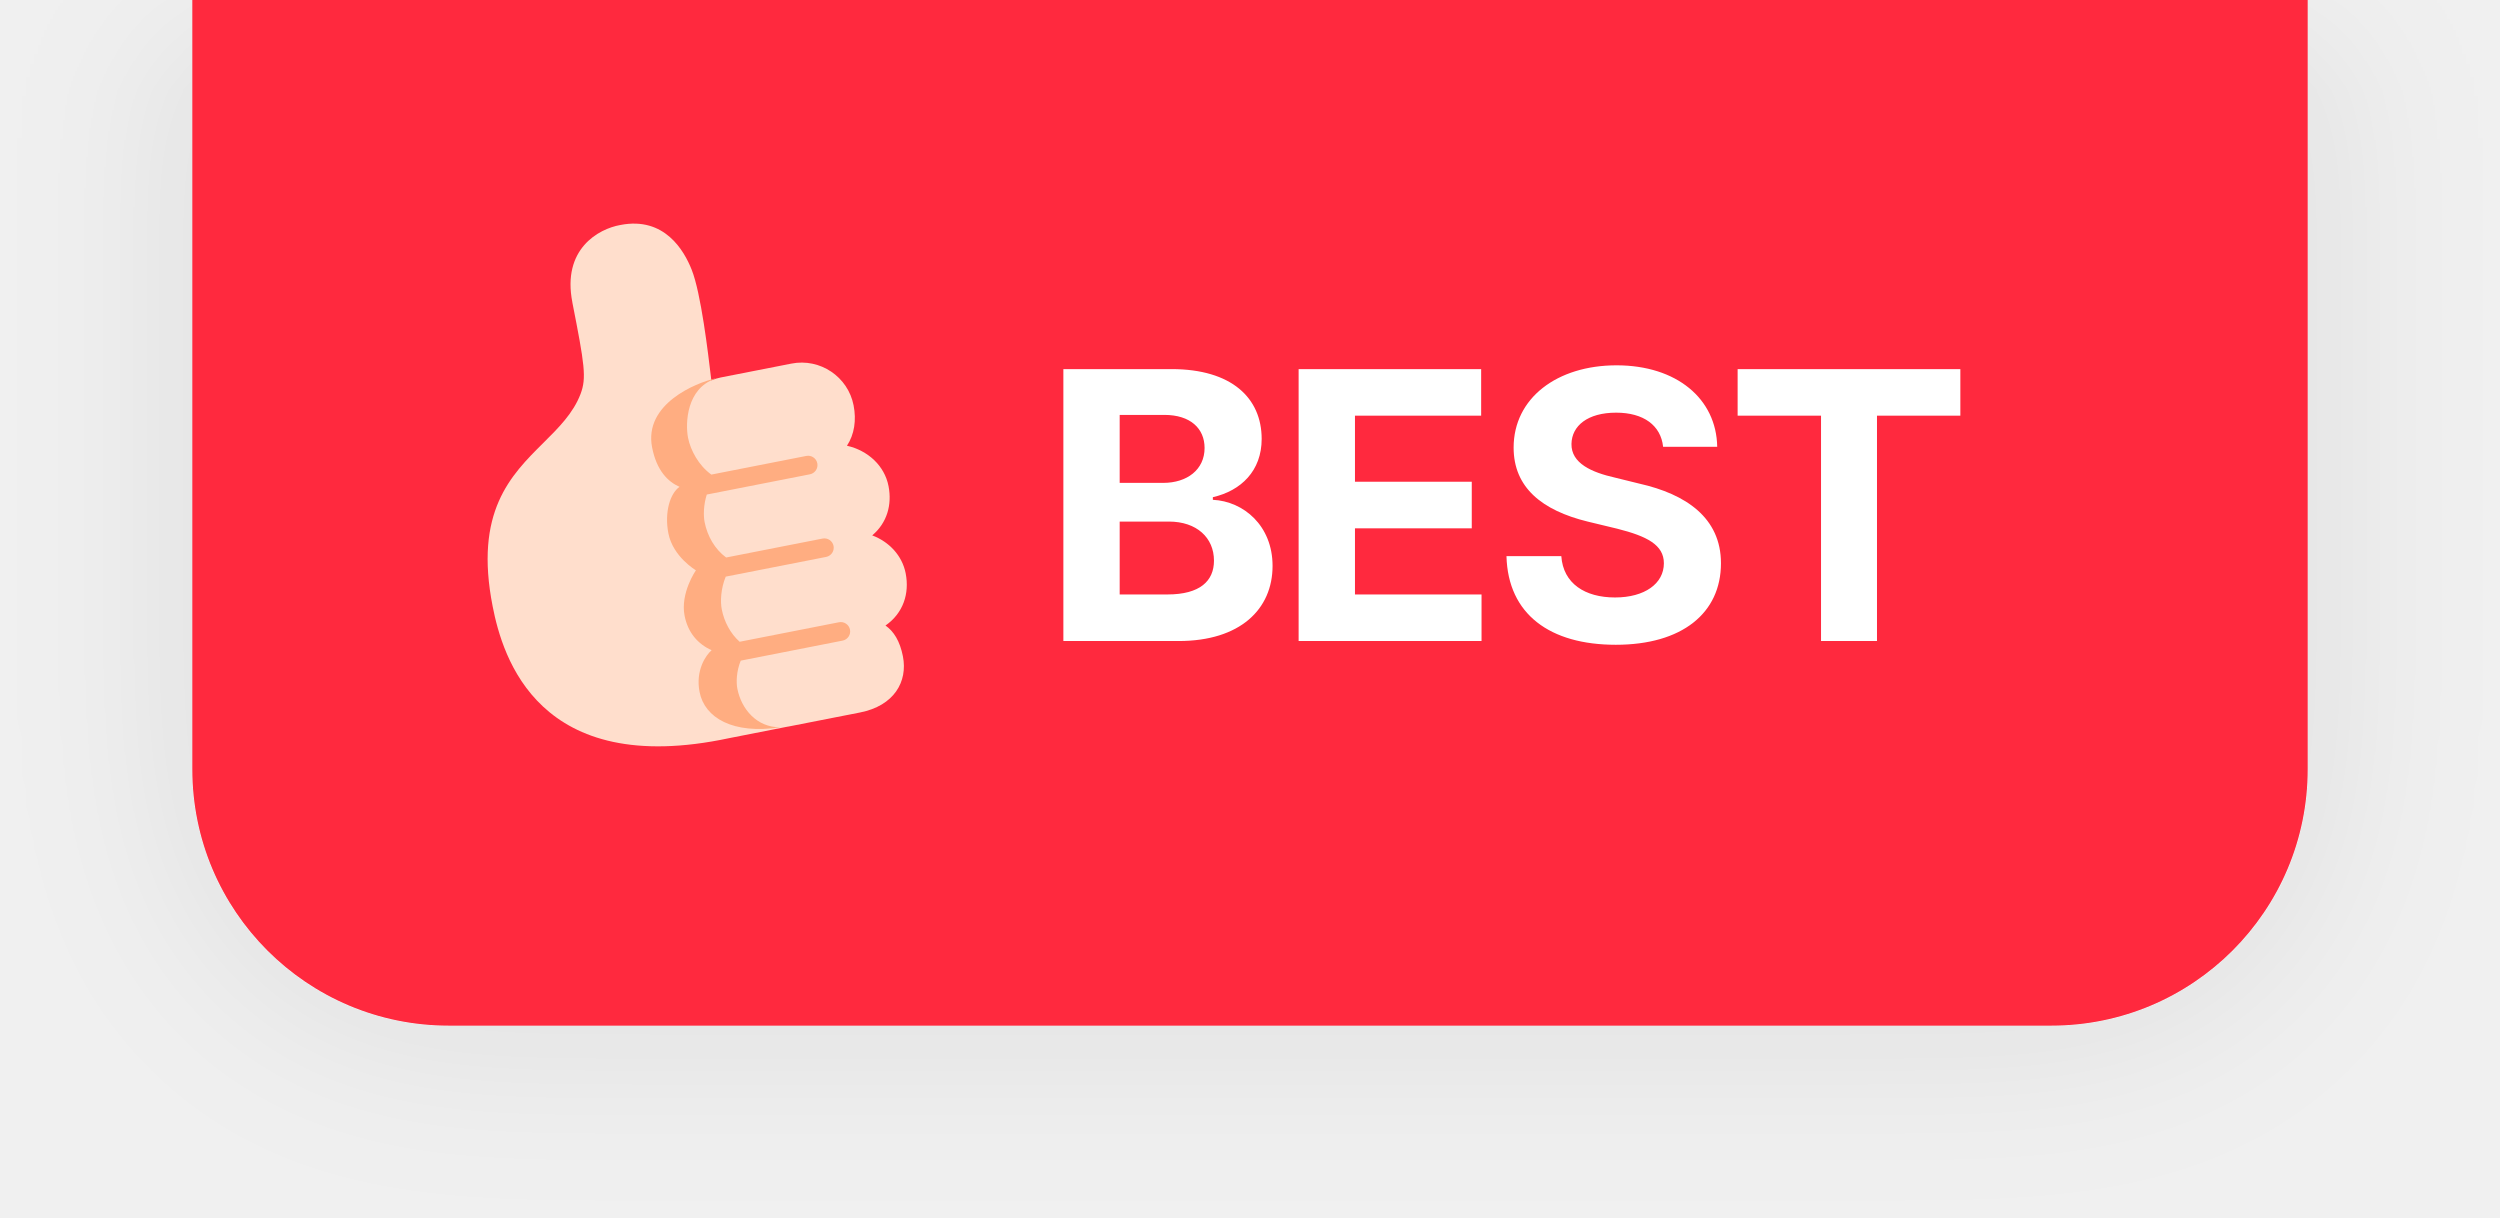
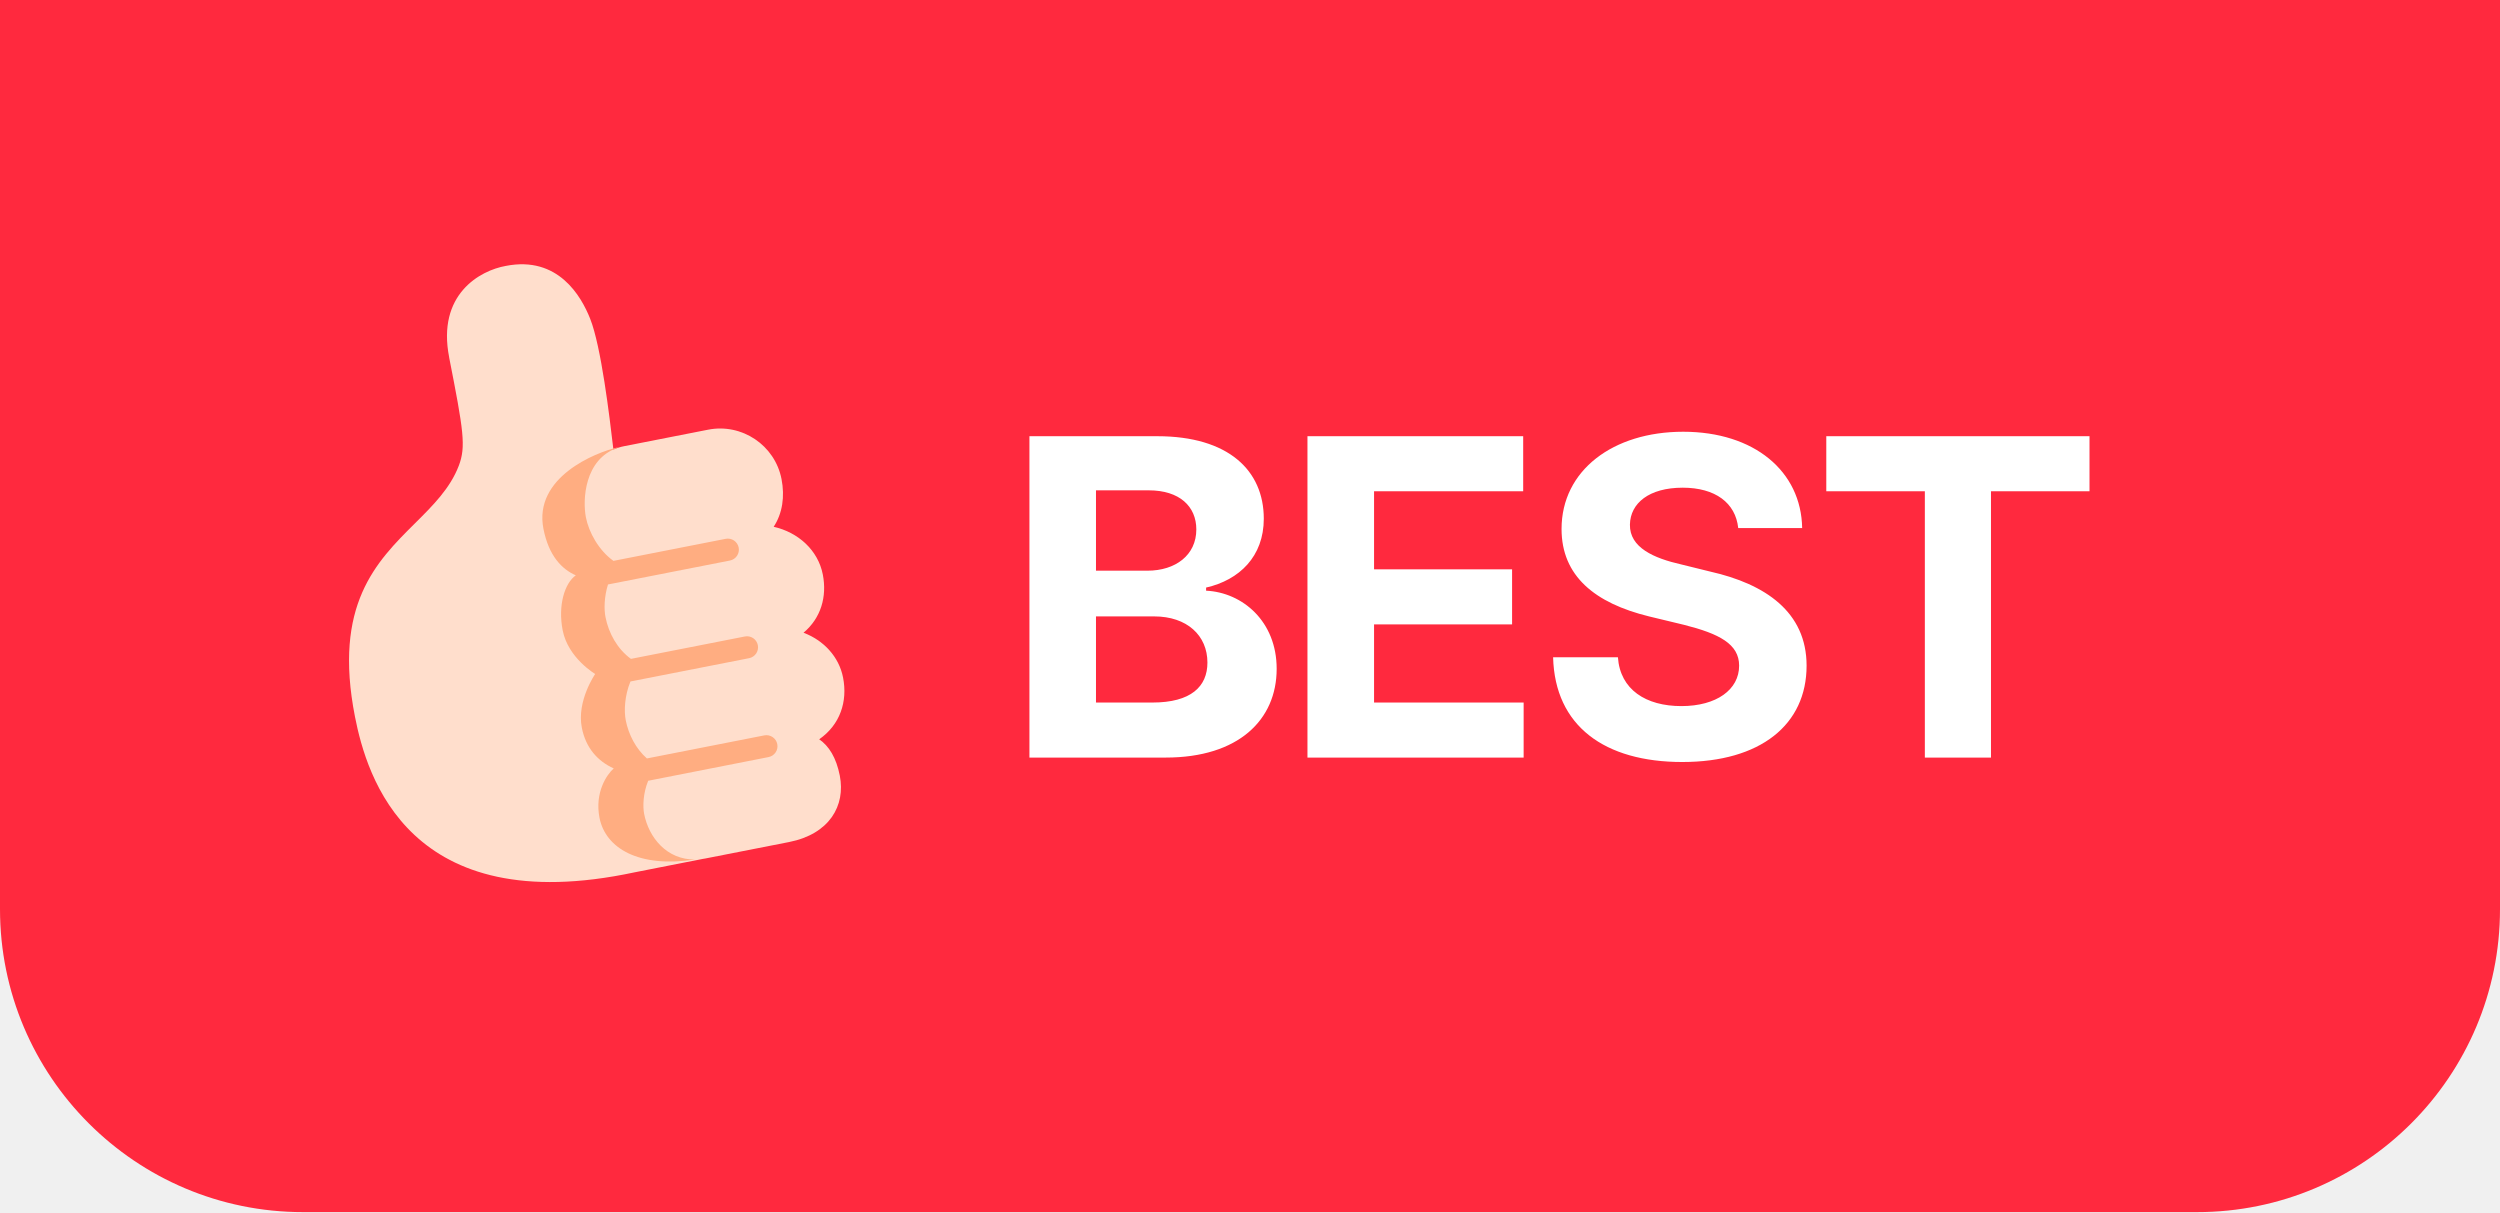
- <svg xmlns="http://www.w3.org/2000/svg" width="78" height="38" viewBox="0 0 78 38" fill="none">
-   <g filter="url(#filter0_d_3305_40176)">
-     <path d="M6 0H72V24C72 28.418 68.418 32 64 32H14C9.582 32 6 28.418 6 24V0Z" fill="#FF293E" />
-     <path d="M17.858 9.433C17.531 7.772 18.671 7.141 19.354 7.02C20.736 6.748 21.346 7.824 21.58 8.414C21.872 9.148 22.091 10.996 22.191 11.845L22.194 11.869C22.287 11.828 22.383 11.797 22.483 11.778L24.693 11.344C25.586 11.168 26.457 11.753 26.632 12.646C26.723 13.108 26.657 13.555 26.425 13.907C27.075 14.054 27.597 14.526 27.722 15.166C27.837 15.752 27.673 16.318 27.213 16.704C27.742 16.904 28.148 17.333 28.257 17.887C28.381 18.521 28.179 19.133 27.627 19.517C27.885 19.696 28.077 20 28.171 20.478C28.326 21.268 27.898 22.02 26.831 22.23L24.621 22.664C24.595 22.669 24.57 22.673 24.544 22.677L22.751 23.03C16.791 24.303 15.68 20.496 15.371 18.92C14.79 15.967 15.934 14.83 16.951 13.82C17.432 13.342 17.884 12.893 18.113 12.293C18.304 11.789 18.239 11.376 17.857 9.434" fill="#FFDECC" />
-     <path d="M22.303 11.811C21.723 11.944 20.079 12.601 20.346 13.962C20.487 14.678 20.834 15.028 21.201 15.189C20.907 15.395 20.725 15.983 20.854 16.642C20.998 17.375 21.712 17.793 21.712 17.793C21.712 17.793 21.22 18.503 21.359 19.21C21.464 19.744 21.775 20.093 22.202 20.287C22.022 20.441 21.694 20.918 21.827 21.591C21.984 22.394 22.866 22.919 24.345 22.691C23.604 22.699 23.128 22.112 23.006 21.49C22.965 21.285 22.977 20.94 23.111 20.612L26.29 19.987C26.366 19.972 26.432 19.928 26.476 19.863C26.519 19.799 26.535 19.721 26.52 19.645C26.505 19.569 26.46 19.502 26.396 19.459C26.332 19.415 26.253 19.399 26.177 19.414L23.077 20.023C22.786 19.765 22.594 19.394 22.519 19.012C22.472 18.773 22.486 18.371 22.643 17.991L25.776 17.376C25.852 17.361 25.919 17.316 25.962 17.252C26.006 17.188 26.021 17.109 26.007 17.033C25.992 16.957 25.947 16.89 25.883 16.847C25.819 16.804 25.74 16.788 25.664 16.803L22.656 17.394C22.301 17.136 22.069 16.721 21.984 16.291C21.944 16.086 21.949 15.759 22.051 15.43L25.27 14.798C25.346 14.783 25.413 14.738 25.456 14.674C25.499 14.61 25.515 14.531 25.5 14.455C25.485 14.379 25.441 14.312 25.376 14.269C25.312 14.226 25.233 14.21 25.157 14.225L22.194 14.807C21.804 14.529 21.544 14.052 21.467 13.659C21.376 13.195 21.428 12.12 22.305 11.822L22.303 11.811Z" fill="#FFAD81" />
-     <path d="M33.177 20V11.516H36.552C38.427 11.516 39.364 12.418 39.364 13.695C39.364 14.691 38.719 15.312 37.841 15.512V15.594C38.802 15.641 39.704 16.402 39.704 17.656C39.704 19.004 38.696 20 36.774 20H33.177ZM36.423 18.547C37.442 18.547 37.876 18.125 37.876 17.492C37.876 16.777 37.337 16.273 36.469 16.273H34.934V18.547H36.423ZM36.294 15.066C37.032 15.066 37.583 14.656 37.583 13.977C37.583 13.367 37.138 12.945 36.329 12.945H34.934V15.066H36.294ZM40.517 20V11.516H46.212V12.969H42.275V15.031H45.919V16.484H42.275V18.547H46.224V20H40.517ZM51.889 13.941C51.819 13.273 51.28 12.875 50.424 12.875C49.534 12.875 49.041 13.285 49.03 13.848C49.018 14.457 49.663 14.738 50.389 14.902L51.151 15.09C52.604 15.418 53.694 16.156 53.694 17.574C53.694 19.133 52.475 20.117 50.413 20.117C48.362 20.117 47.049 19.168 47.002 17.352H48.713C48.772 18.207 49.452 18.641 50.389 18.641C51.315 18.641 51.913 18.207 51.913 17.574C51.913 17 51.385 16.73 50.459 16.496L49.534 16.273C48.104 15.922 47.225 15.207 47.225 13.965C47.225 12.418 48.584 11.398 50.436 11.398C52.311 11.398 53.553 12.441 53.577 13.941H51.889ZM54.214 12.969V11.516H61.163V12.969H58.562V20H56.816V12.969H54.214Z" fill="white" />
-   </g>
-   <defs>
-     <filter id="filter0_d_3305_40176" x="0" y="-6" width="78" height="44" filterUnits="userSpaceOnUse" color-interpolation-filters="sRGB">
-       <feFlood flood-opacity="0" result="BackgroundImageFix" />
-       <feColorMatrix in="SourceAlpha" type="matrix" values="0 0 0 0 0 0 0 0 0 0 0 0 0 0 0 0 0 0 127 0" result="hardAlpha" />
-       <feOffset />
-       <feGaussianBlur stdDeviation="3" />
-       <feComposite in2="hardAlpha" operator="out" />
-       <feColorMatrix type="matrix" values="0 0 0 0 0 0 0 0 0 0 0 0 0 0 0 0 0 0 0.08 0" />
-       <feBlend mode="normal" in2="BackgroundImageFix" result="effect1_dropShadow_3305_40176" />
-       <feBlend mode="normal" in="SourceGraphic" in2="effect1_dropShadow_3305_40176" result="shape" />
-     </filter>
-   </defs>
+ <svg xmlns="http://www.w3.org/2000/svg" width="66" height="32" viewBox="0 0 66 32" fill="none">
+   <path d="M0 0H66V24C66 28.418 62.418 32 58 32H8C3.582 32 0 28.418 0 24V0Z" fill="#FF293E" />
+   <path d="M11.858 9.433C11.531 7.772 12.671 7.141 13.354 7.02C14.736 6.748 15.346 7.824 15.58 8.414C15.872 9.148 16.091 10.996 16.191 11.845L16.194 11.869C16.287 11.828 16.383 11.797 16.483 11.778L18.693 11.344C19.586 11.168 20.457 11.753 20.632 12.646C20.723 13.108 20.657 13.555 20.425 13.907C21.075 14.054 21.597 14.526 21.722 15.166C21.837 15.752 21.673 16.318 21.213 16.704C21.742 16.904 22.148 17.333 22.257 17.887C22.381 18.521 22.179 19.133 21.627 19.517C21.885 19.696 22.077 20 22.171 20.478C22.326 21.268 21.898 22.02 20.831 22.23L18.622 22.664C18.596 22.669 18.57 22.673 18.544 22.677L16.751 23.03C10.791 24.303 9.68 20.496 9.371 18.92C8.791 15.967 9.935 14.83 10.951 13.82C11.432 13.342 11.884 12.893 12.113 12.293C12.304 11.789 12.239 11.376 11.857 9.434" fill="#FFDECC" />
+   <path d="M16.304 11.811C15.723 11.944 14.079 12.601 14.347 13.962C14.488 14.678 14.835 15.028 15.201 15.189C14.907 15.395 14.725 15.983 14.855 16.642C14.999 17.375 15.713 17.793 15.713 17.793C15.713 17.793 15.221 18.503 15.36 19.21C15.464 19.744 15.776 20.093 16.203 20.287C16.023 20.441 15.695 20.918 15.827 21.591C15.985 22.394 16.866 22.919 18.346 22.691C17.605 22.699 17.128 22.112 17.006 21.49C16.966 21.285 16.978 20.94 17.112 20.612L20.29 19.987C20.366 19.972 20.433 19.928 20.476 19.863C20.52 19.799 20.535 19.721 20.52 19.645C20.506 19.569 20.461 19.502 20.397 19.459C20.332 19.415 20.254 19.399 20.178 19.414L17.078 20.023C16.786 19.765 16.594 19.394 16.519 19.012C16.473 18.773 16.487 18.371 16.644 17.991L19.777 17.376C19.853 17.361 19.92 17.316 19.963 17.252C20.006 17.188 20.022 17.109 20.007 17.033C19.992 16.957 19.948 16.89 19.884 16.847C19.819 16.804 19.741 16.788 19.665 16.803L16.657 17.394C16.301 17.136 16.069 16.721 15.985 16.291C15.944 16.086 15.949 15.759 16.051 15.43L19.271 14.798C19.347 14.783 19.414 14.738 19.457 14.674C19.5 14.61 19.516 14.531 19.501 14.455C19.486 14.379 19.441 14.312 19.377 14.269C19.313 14.226 19.234 14.21 19.158 14.225L16.195 14.807C15.805 14.529 15.545 14.052 15.468 13.659C15.377 13.195 15.429 12.12 16.306 11.822L16.304 11.811Z" fill="#FFAD81" />
+   <path d="M27.177 20V11.516H30.552C32.427 11.516 33.364 12.418 33.364 13.695C33.364 14.691 32.719 15.312 31.841 15.512V15.594C32.802 15.641 33.704 16.402 33.704 17.656C33.704 19.004 32.696 20 30.774 20H27.177ZM30.423 18.547C31.442 18.547 31.876 18.125 31.876 17.492C31.876 16.777 31.337 16.273 30.47 16.273H28.934V18.547H30.423ZM30.294 15.066C31.032 15.066 31.583 14.656 31.583 13.977C31.583 13.367 31.137 12.945 30.329 12.945H28.934V15.066H30.294ZM34.517 20V11.516H40.212V12.969H36.275V15.031H39.919V16.484H36.275V18.547H40.224V20H34.517ZM45.889 13.941C45.819 13.273 45.28 12.875 44.424 12.875C43.534 12.875 43.041 13.285 43.03 13.848C43.018 14.457 43.663 14.738 44.389 14.902L45.151 15.09C46.604 15.418 47.694 16.156 47.694 17.574C47.694 19.133 46.475 20.117 44.413 20.117C42.362 20.117 41.049 19.168 41.002 17.352H42.713C42.772 18.207 43.452 18.641 44.389 18.641C45.315 18.641 45.913 18.207 45.913 17.574C45.913 17 45.385 16.73 44.459 16.496L43.534 16.273C42.104 15.922 41.225 15.207 41.225 13.965C41.225 12.418 42.584 11.398 44.436 11.398C46.311 11.398 47.553 12.441 47.577 13.941H45.889ZM48.214 12.969V11.516H55.163V12.969H52.562V20H50.816V12.969H48.214Z" fill="white" />
</svg>
